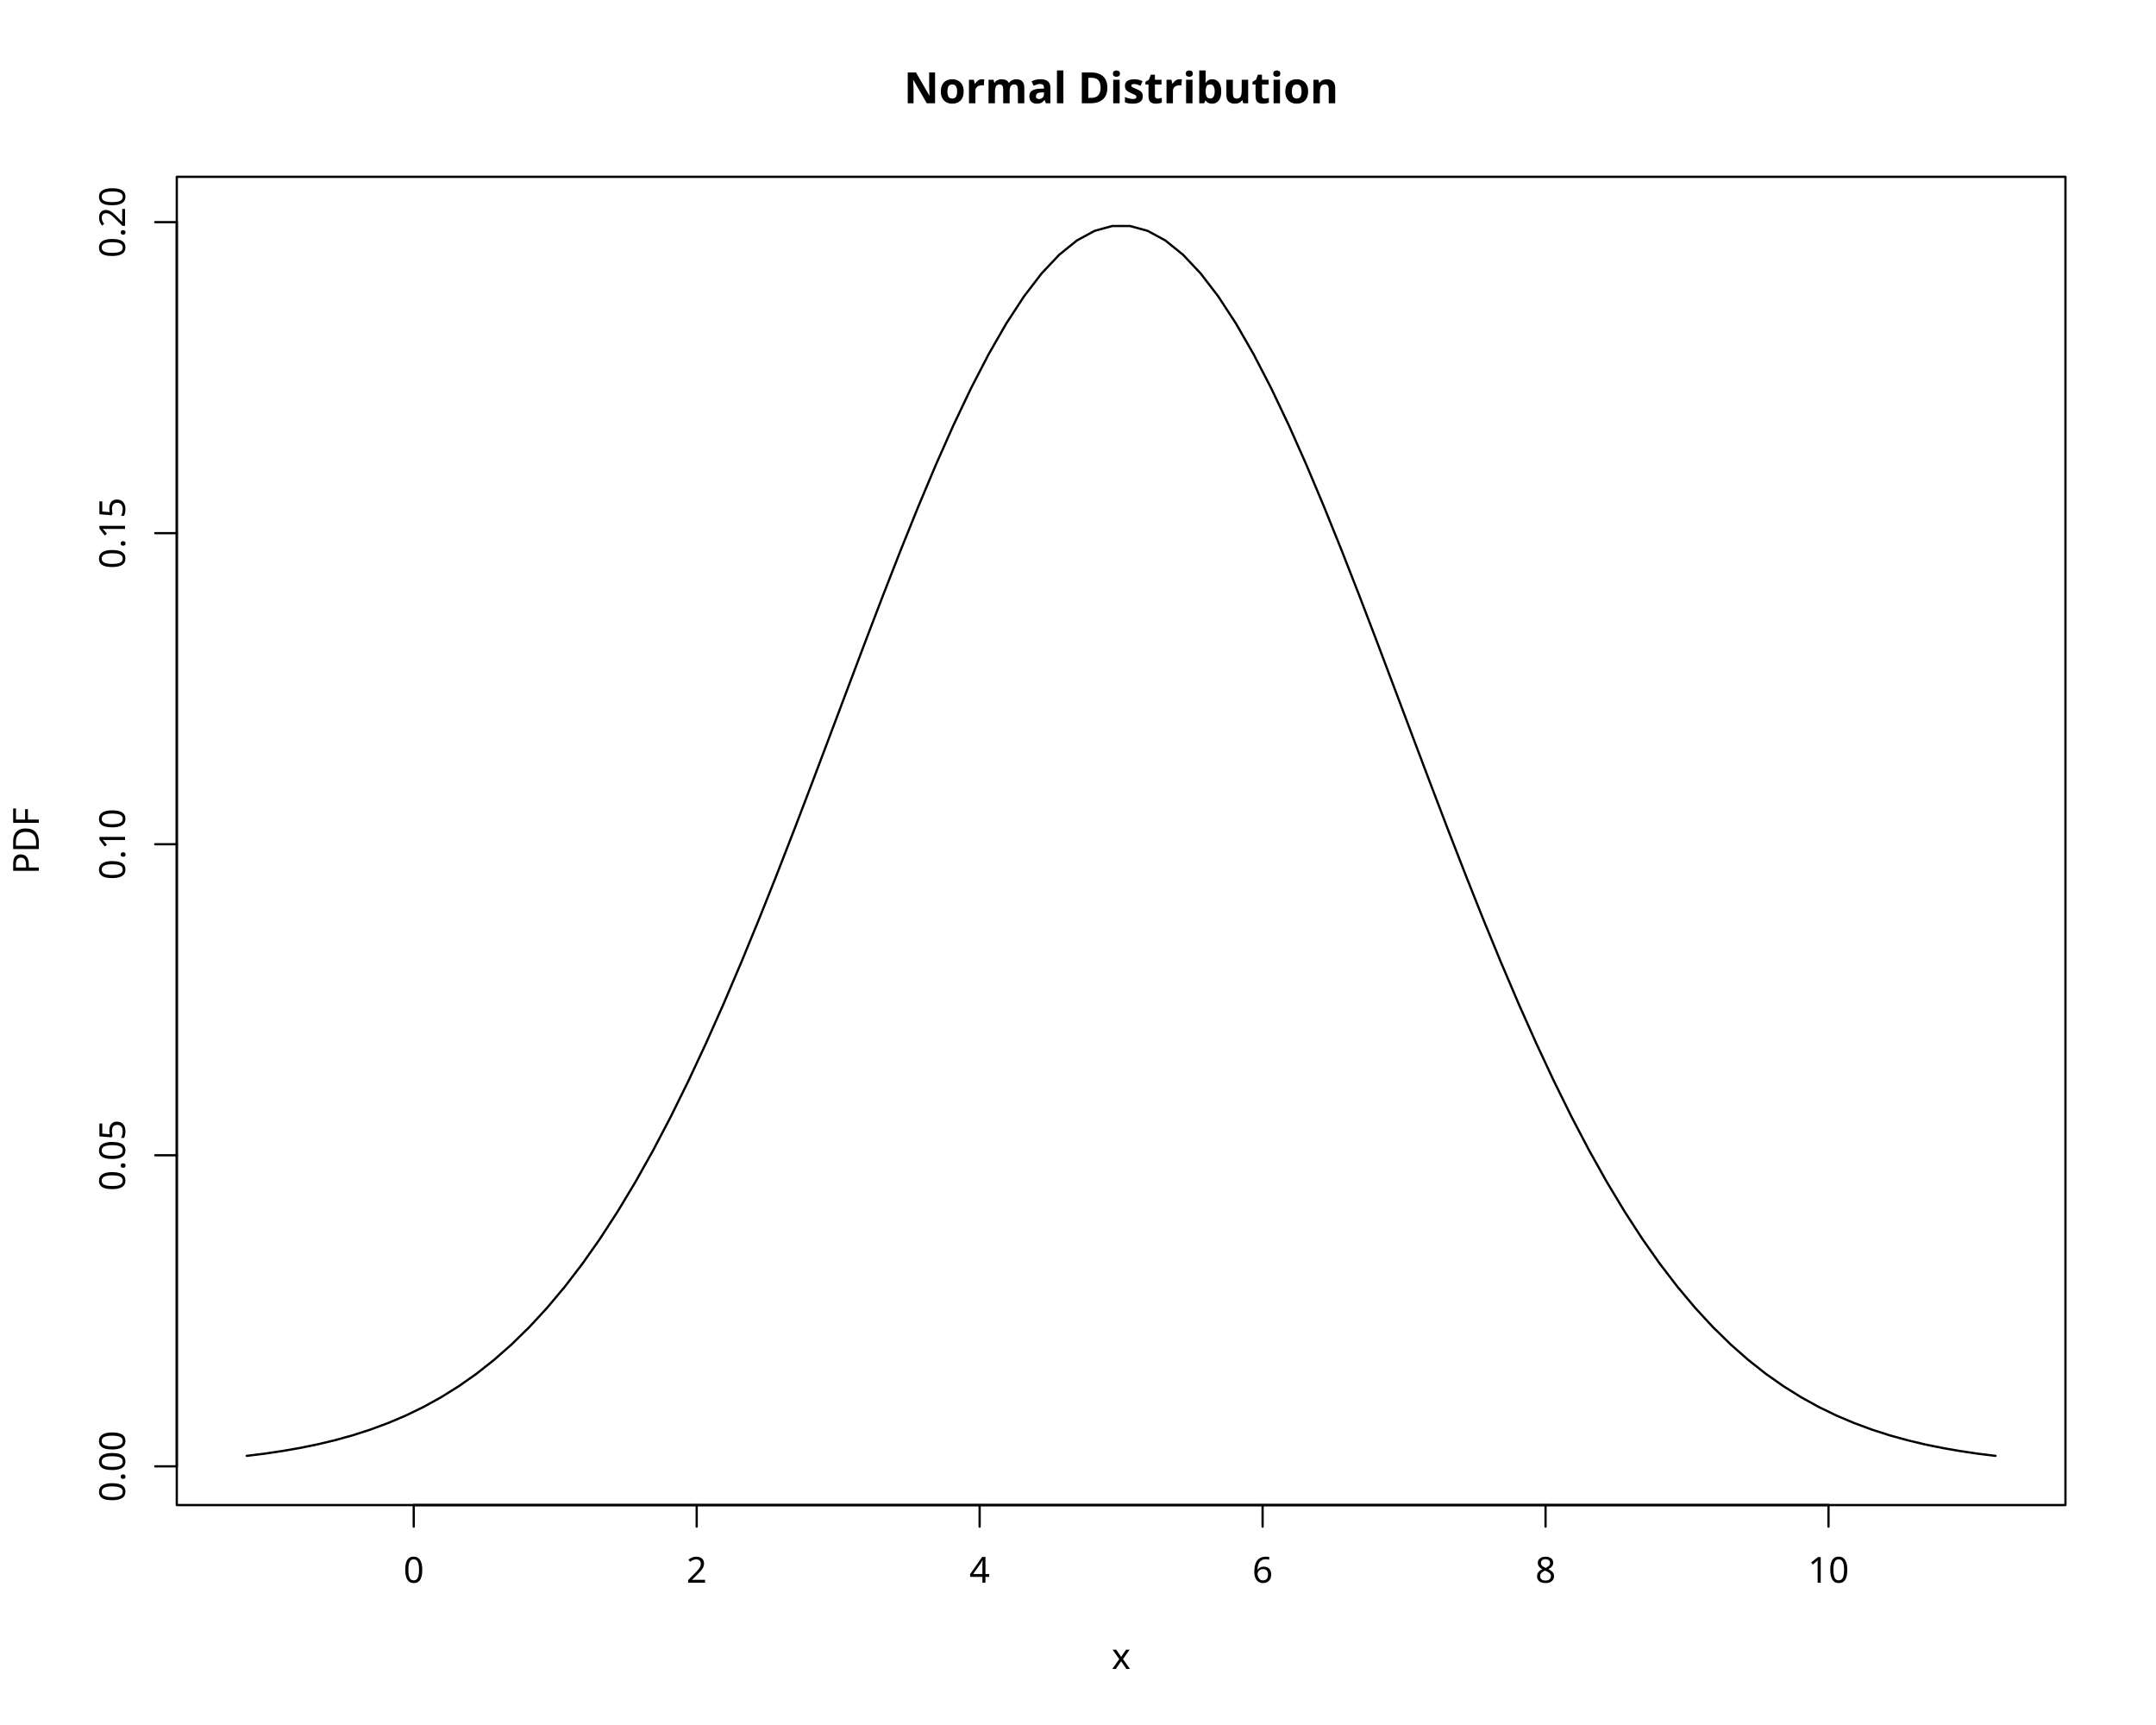
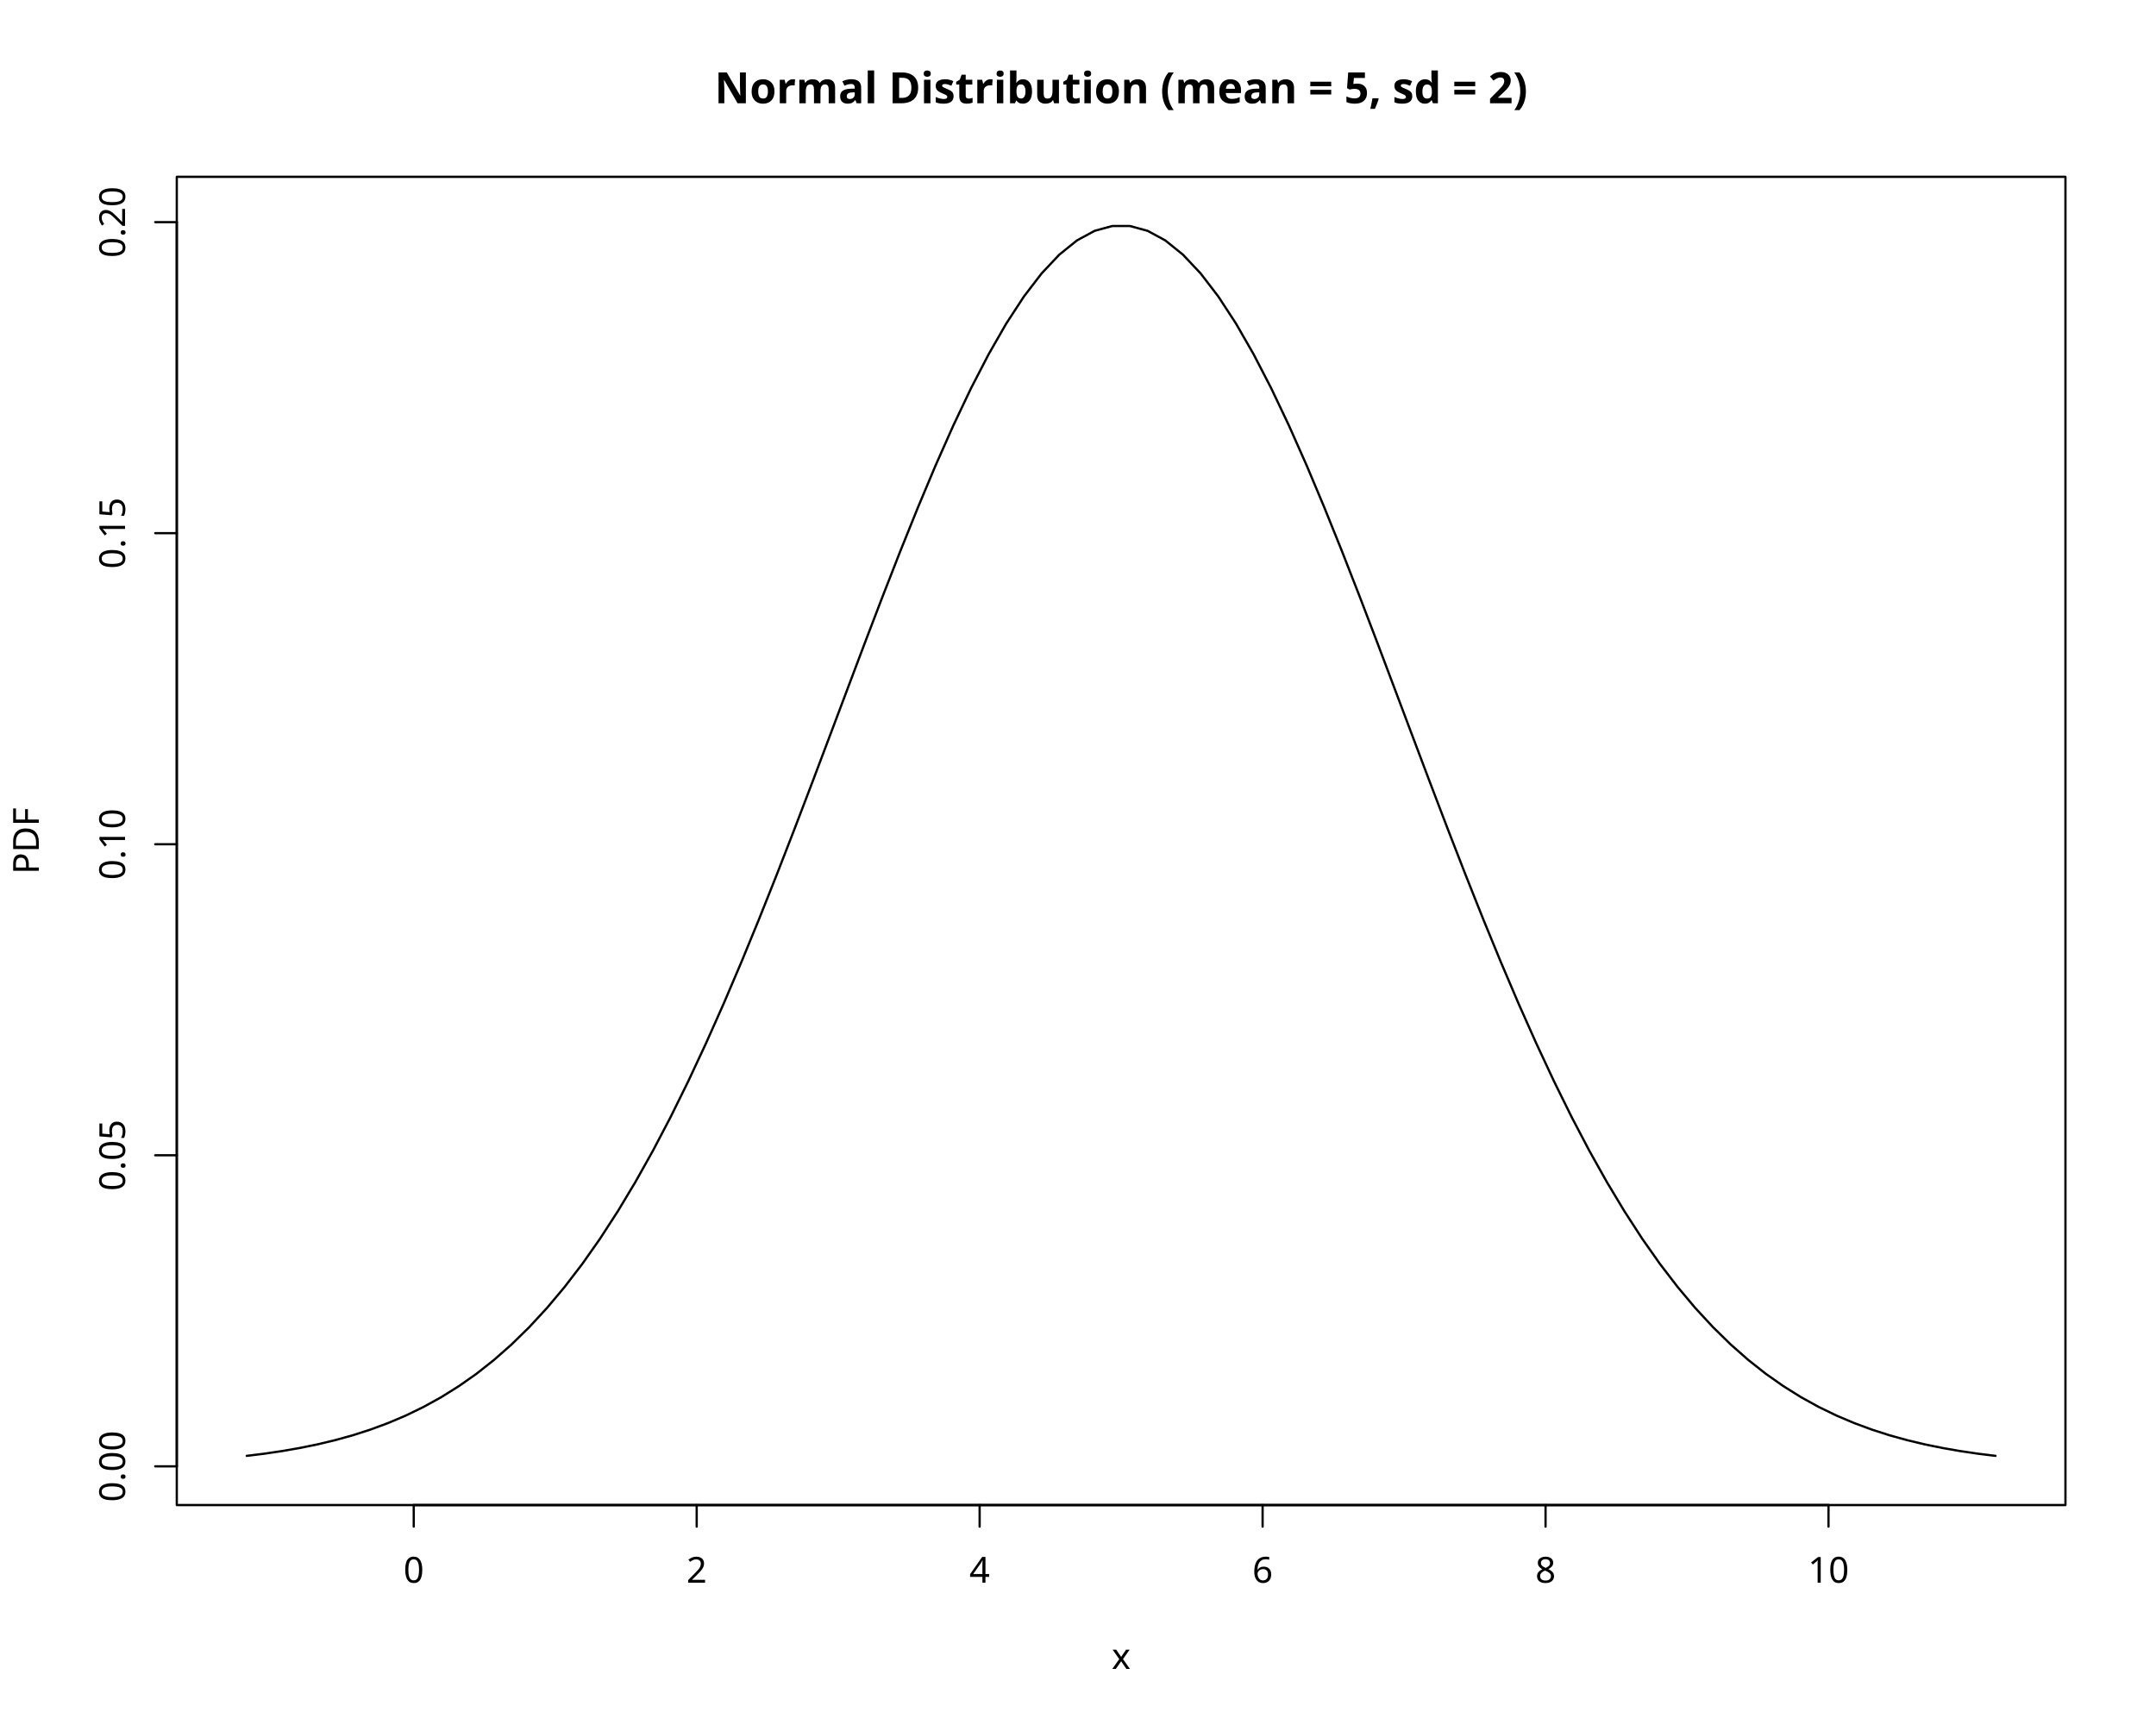
<svg xmlns="http://www.w3.org/2000/svg" class="svglite" data-engine-version="2.0" width="720.00pt" height="576.00pt" viewBox="0 0 720.00 576.00">
  <defs>
    <style type="text/css">
    .svglite line, .svglite polyline, .svglite polygon, .svglite path, .svglite rect, .svglite circle {
      fill: none;
      stroke: #000000;
      stroke-linecap: round;
      stroke-linejoin: round;
      stroke-miterlimit: 10.00;
    }
  </style>
  </defs>
  <rect width="100%" height="100%" style="stroke: none; fill: #FFFFFF;" />
  <defs>
    <clipPath id="cpMC4wMHw3MjAuMDB8MC4wMHw1NzYuMDA=">
      <rect x="0.00" y="0.00" width="720.00" height="576.00" />
    </clipPath>
  </defs>
  <g clip-path="url(#cpMC4wMHw3MjAuMDB8MC4wMHw1NzYuMDA=)">
</g>
  <defs>
    <clipPath id="cpNTkuMDR8Njg5Ljc2fDU5LjA0fDUwMi41Ng==">
      <rect x="59.04" y="59.04" width="630.72" height="443.52" />
    </clipPath>
  </defs>
  <g clip-path="url(#cpNTkuMDR8Njg5Ljc2fDU5LjA0fDUwMi41Ng==)">
    <polyline points="82.40,486.13 88.30,485.40 94.20,484.53 100.10,483.50 106.00,482.30 111.89,480.89 117.79,479.26 123.69,477.36 129.59,475.18 135.49,472.68 141.39,469.82 147.29,466.57 153.19,462.88 159.09,458.74 164.99,454.08 170.88,448.89 176.78,443.11 182.68,436.73 188.58,429.70 194.48,422.01 200.38,413.62 206.28,404.52 212.18,394.71 218.08,384.18 223.98,372.93 229.87,360.99 235.77,348.37 241.67,335.13 247.57,321.29 253.47,306.94 259.37,292.13 265.27,276.95 271.17,261.49 277.07,245.86 282.97,230.18 288.86,214.56 294.76,199.13 300.66,184.03 306.56,169.40 312.46,155.37 318.36,142.09 324.26,129.68 330.16,118.28 336.06,108.01 341.96,98.98 347.85,91.30 353.75,85.04 359.65,80.28 365.55,77.08 371.45,75.47 377.35,75.47 383.25,77.08 389.15,80.28 395.05,85.04 400.95,91.30 406.84,98.98 412.74,108.01 418.64,118.28 424.54,129.68 430.44,142.09 436.34,155.37 442.24,169.40 448.14,184.03 454.04,199.13 459.94,214.56 465.83,230.18 471.73,245.86 477.63,261.49 483.53,276.95 489.43,292.13 495.33,306.94 501.23,321.29 507.13,335.13 513.03,348.37 518.93,360.99 524.82,372.93 530.72,384.18 536.62,394.71 542.52,404.52 548.42,413.62 554.32,422.01 560.22,429.70 566.12,436.73 572.02,443.11 577.92,448.89 583.81,454.08 589.71,458.74 595.61,462.88 601.51,466.57 607.41,469.82 613.31,472.68 619.21,475.18 625.11,477.36 631.01,479.26 636.91,480.89 642.80,482.30 648.70,483.50 654.60,484.53 660.50,485.40 666.40,486.13 " style="stroke-width: 0.75;" />
  </g>
  <g clip-path="url(#cpMC4wMHw3MjAuMDB8MC4wMHw1NzYuMDA=)">
    <line x1="138.17" y1="502.56" x2="610.63" y2="502.56" style="stroke-width: 0.75;" />
    <line x1="138.17" y1="502.56" x2="138.17" y2="509.76" style="stroke-width: 0.75;" />
    <line x1="232.66" y1="502.56" x2="232.66" y2="509.76" style="stroke-width: 0.75;" />
    <line x1="327.15" y1="502.56" x2="327.15" y2="509.76" style="stroke-width: 0.75;" />
    <line x1="421.65" y1="502.56" x2="421.65" y2="509.76" style="stroke-width: 0.75;" />
    <line x1="516.14" y1="502.56" x2="516.14" y2="509.76" style="stroke-width: 0.75;" />
    <line x1="610.63" y1="502.56" x2="610.63" y2="509.76" style="stroke-width: 0.75;" />
    <text x="138.17" y="528.48" text-anchor="middle" style="font-size: 12.00px; font-family: sans;" textLength="6.67px" lengthAdjust="spacingAndGlyphs">0</text>
    <text x="232.66" y="528.48" text-anchor="middle" style="font-size: 12.00px; font-family: sans;" textLength="6.67px" lengthAdjust="spacingAndGlyphs">2</text>
    <text x="327.15" y="528.48" text-anchor="middle" style="font-size: 12.00px; font-family: sans;" textLength="6.67px" lengthAdjust="spacingAndGlyphs">4</text>
    <text x="421.65" y="528.48" text-anchor="middle" style="font-size: 12.00px; font-family: sans;" textLength="6.67px" lengthAdjust="spacingAndGlyphs">6</text>
    <text x="516.14" y="528.48" text-anchor="middle" style="font-size: 12.00px; font-family: sans;" textLength="6.67px" lengthAdjust="spacingAndGlyphs">8</text>
    <text x="610.63" y="528.48" text-anchor="middle" style="font-size: 12.00px; font-family: sans;" textLength="13.35px" lengthAdjust="spacingAndGlyphs">10</text>
    <line x1="59.04" y1="489.63" x2="59.04" y2="74.17" style="stroke-width: 0.75;" />
    <line x1="59.04" y1="489.63" x2="51.84" y2="489.63" style="stroke-width: 0.75;" />
    <line x1="59.04" y1="385.76" x2="51.84" y2="385.76" style="stroke-width: 0.75;" />
    <line x1="59.04" y1="281.90" x2="51.84" y2="281.90" style="stroke-width: 0.75;" />
    <line x1="59.04" y1="178.03" x2="51.84" y2="178.03" style="stroke-width: 0.75;" />
    <line x1="59.04" y1="74.17" x2="51.84" y2="74.17" style="stroke-width: 0.75;" />
    <text transform="translate(41.76,489.63) rotate(-90)" text-anchor="middle" style="font-size: 12.00px; font-family: sans;" textLength="23.36px" lengthAdjust="spacingAndGlyphs">0.00</text>
    <text transform="translate(41.76,385.76) rotate(-90)" text-anchor="middle" style="font-size: 12.00px; font-family: sans;" textLength="23.36px" lengthAdjust="spacingAndGlyphs">0.05</text>
    <text transform="translate(41.76,281.90) rotate(-90)" text-anchor="middle" style="font-size: 12.00px; font-family: sans;" textLength="23.36px" lengthAdjust="spacingAndGlyphs">0.10</text>
    <text transform="translate(41.76,178.03) rotate(-90)" text-anchor="middle" style="font-size: 12.00px; font-family: sans;" textLength="23.36px" lengthAdjust="spacingAndGlyphs">0.15</text>
    <text transform="translate(41.76,74.17) rotate(-90)" text-anchor="middle" style="font-size: 12.00px; font-family: sans;" textLength="23.36px" lengthAdjust="spacingAndGlyphs">0.20</text>
    <polygon points="59.04,502.56 689.76,502.56 689.76,59.04 59.04,59.04 " style="stroke-width: 0.75; fill: none;" />
-     <text x="374.40" y="34.48" text-anchor="middle" style="font-size: 14.40px; font-weight: bold; font-family: sans;" textLength="122.45px" lengthAdjust="spacingAndGlyphs">Normal Distribution</text>
+     <text x="374.40" y="34.48" text-anchor="middle" style="font-size: 14.40px; font-weight: bold; font-family: sans;" textLength="244.13px" lengthAdjust="spacingAndGlyphs">Normal Distribution (mean = 5, sd = 2)</text>
    <text x="374.40" y="557.28" text-anchor="middle" style="font-size: 12.00px; font-family: sans;" textLength="6.00px" lengthAdjust="spacingAndGlyphs">x</text>
    <text transform="translate(12.96,280.80) rotate(-90)" text-anchor="middle" style="font-size: 12.00px; font-family: sans;" textLength="24.00px" lengthAdjust="spacingAndGlyphs">PDF</text>
  </g>
</svg>
